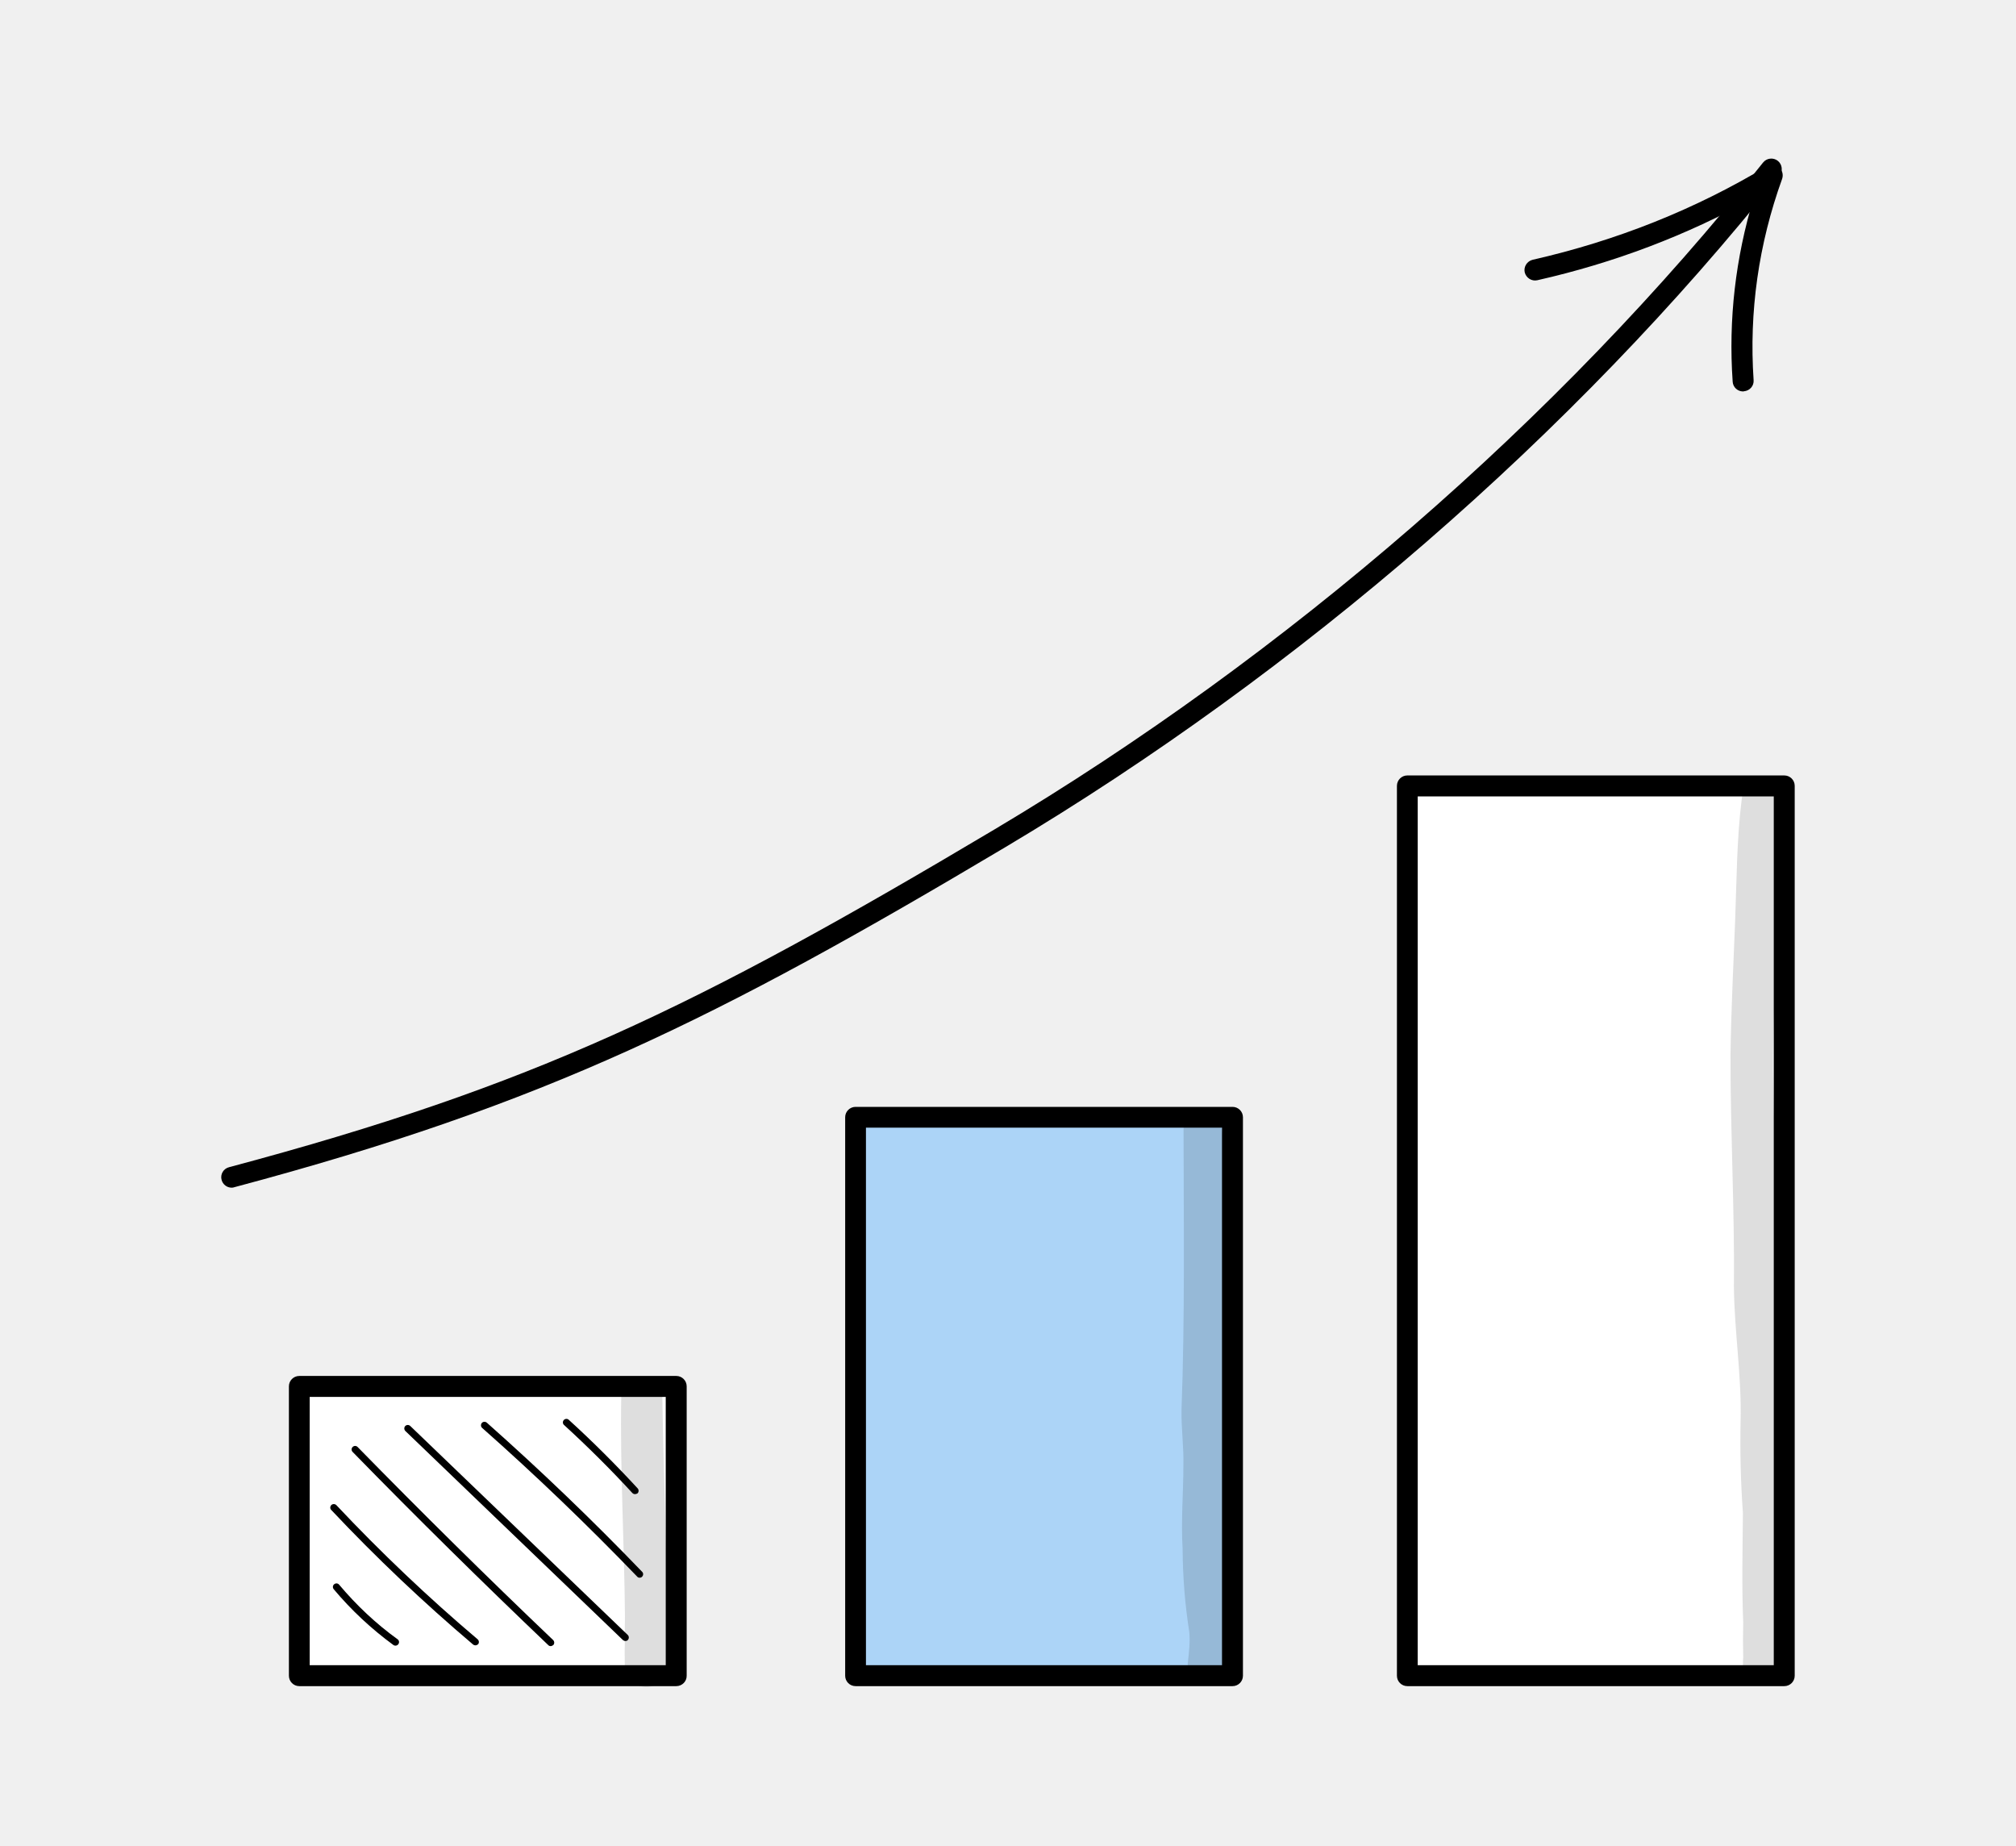
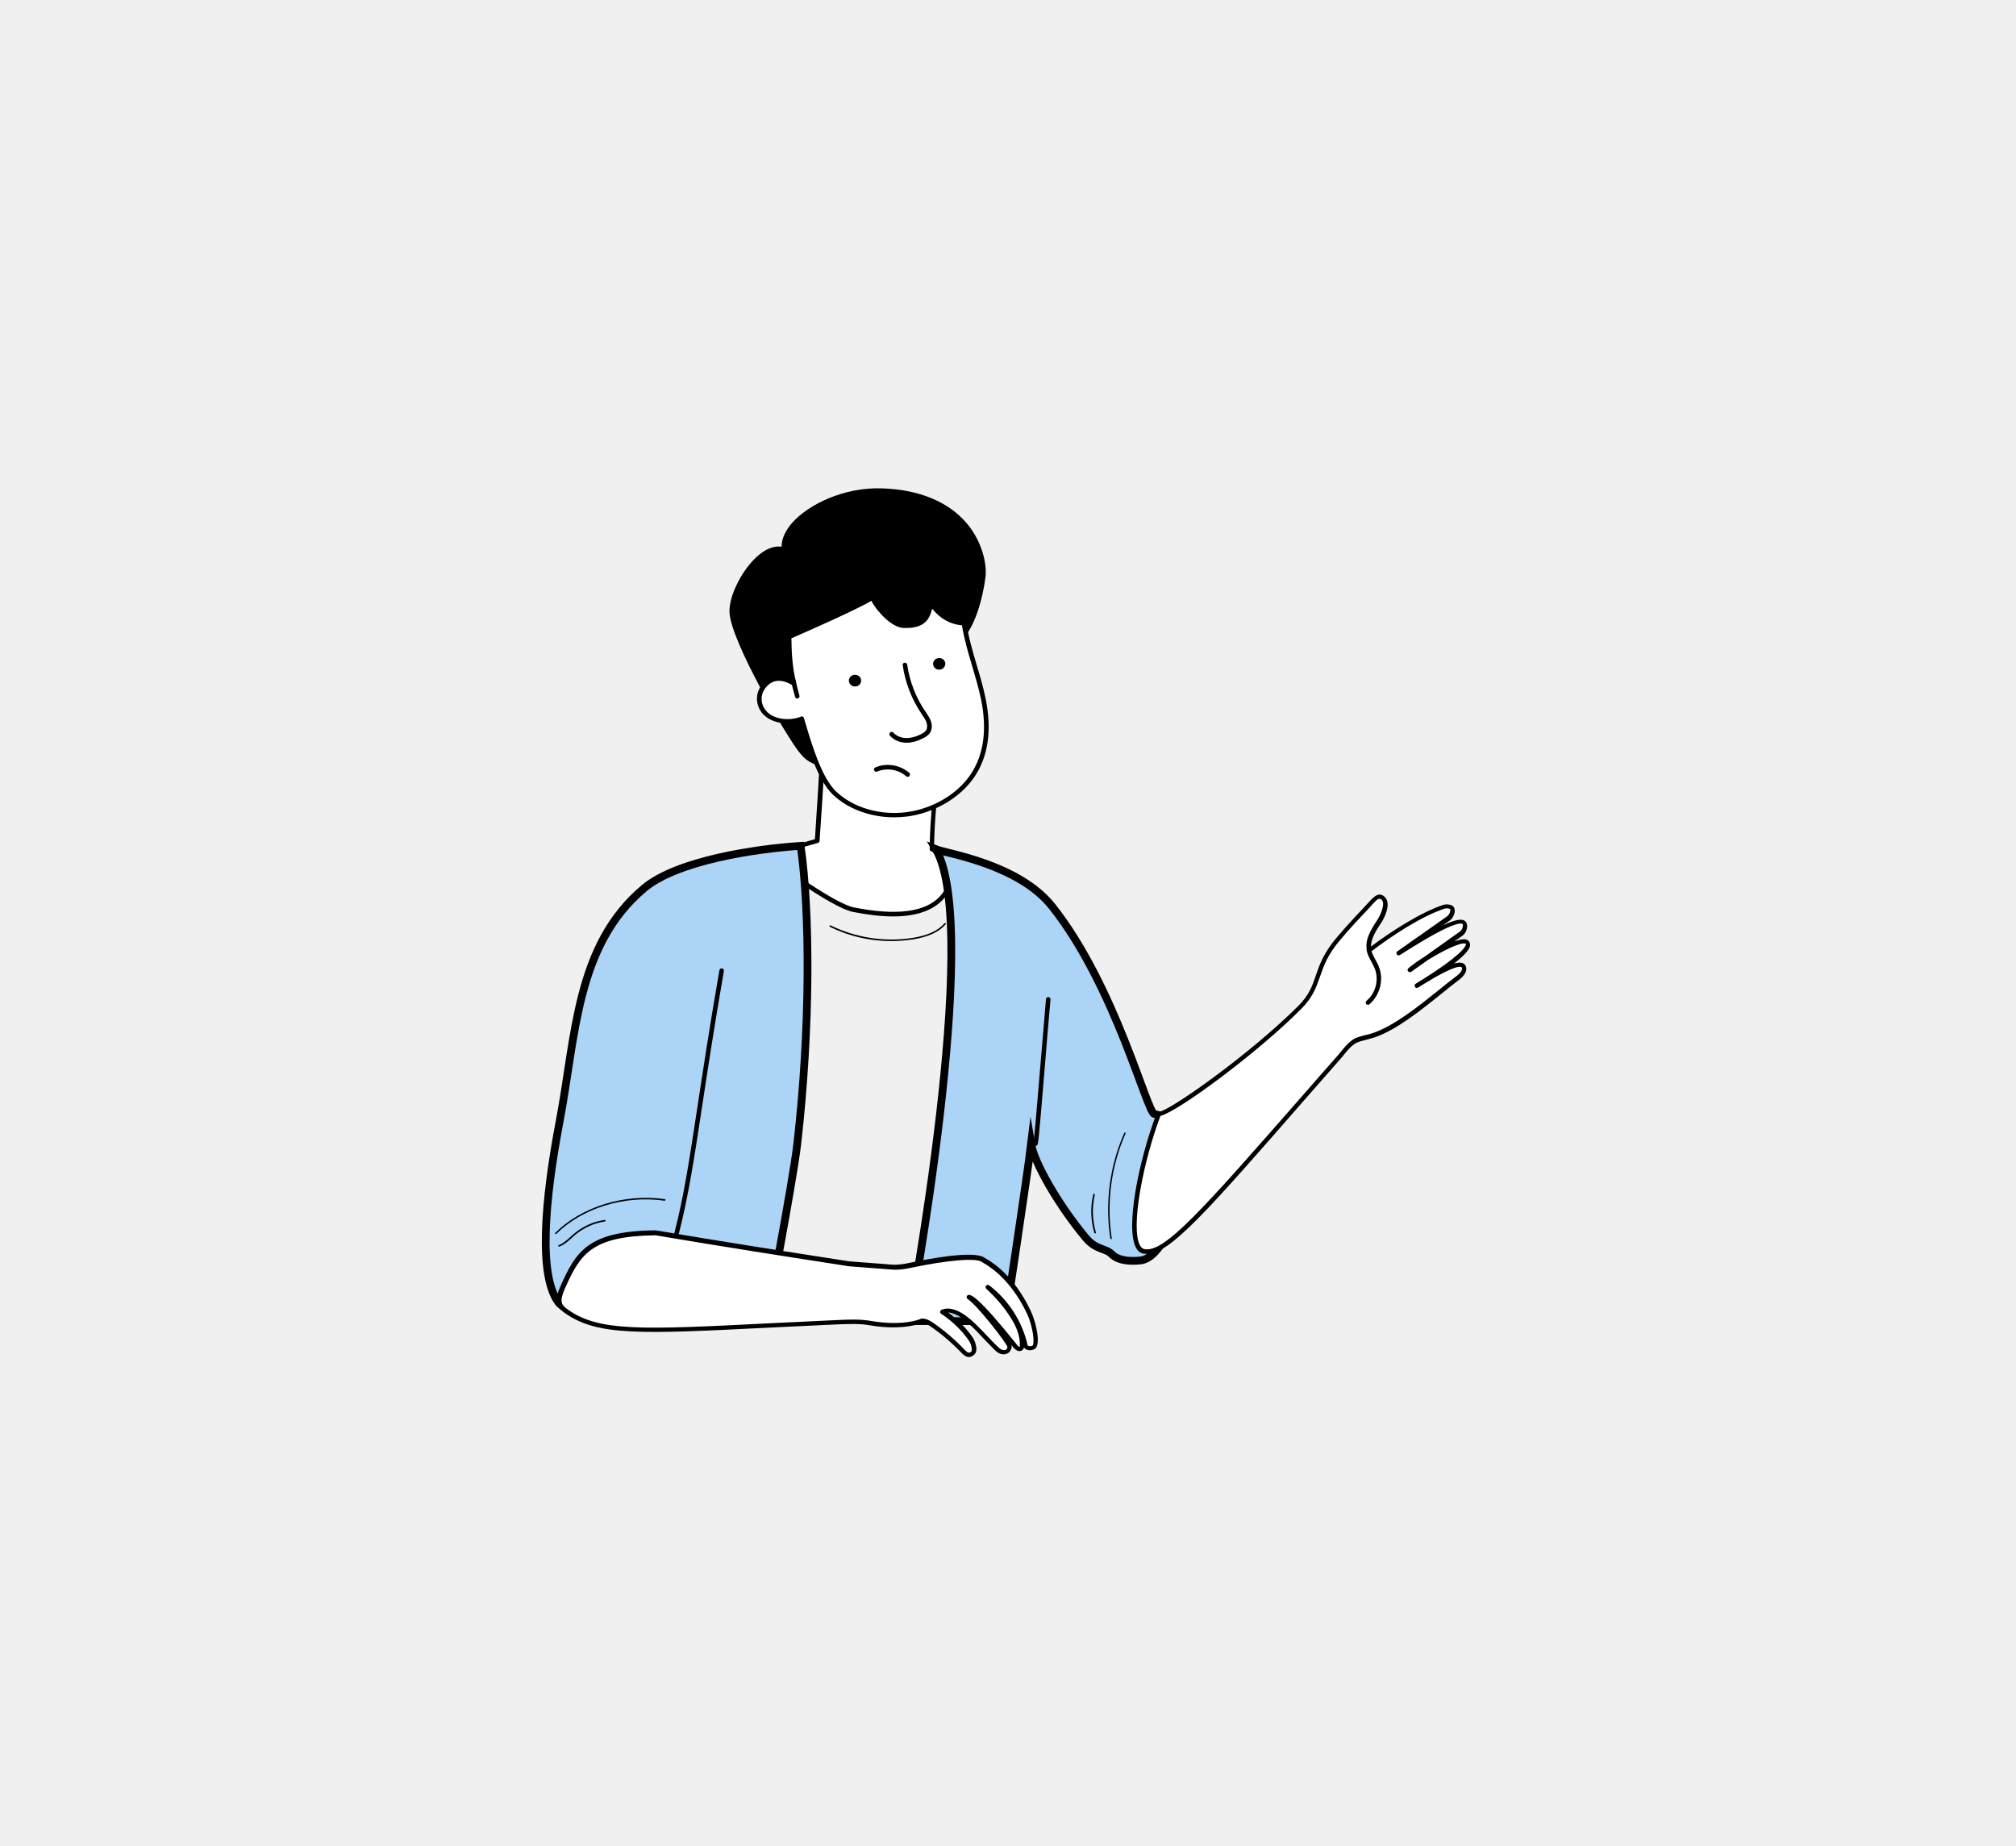
<svg xmlns="http://www.w3.org/2000/svg" version="1.1" id="Layer_1" x="0px" y="0px" viewBox="0 0 130 119" style="enable-background:new 0 0 130 119;" xml:space="preserve">
  <style type="text/css">
        .st0{fill:#FFFFFF;}
        .st1{fill:#FFFFFF;stroke:#000000;stroke-miterlimit:10;}
        .st2{fill:#FFFFFF;stroke:#000000;stroke-width:0.25;stroke-miterlimit:10;}
        .st3{stroke:#000000;stroke-width:0.25;stroke-miterlimit:10;}
        .st4{fill:#ACD4F7;stroke:#000000;stroke-width:0.25;stroke-miterlimit:10;}
        .st5{fill:#ACD4F7;}
        .st6{opacity:0.129;}
        .st7{fill:#ACD4F7;stroke:#000000;stroke-width:2;stroke-miterlimit:10;}
+         .st8{fill:#ACD4F7;stroke:#000000;stroke-width:0.5;stroke-miterlimit:10;}
    </style>
  <g>
    <g>
-       <rect x="19.3" y="89.39" class="st0" width="24.31" height="18.65" />
-       <path d="M43.61,108.72H19.3c-0.37,0-0.67-0.3-0.67-0.67V89.39c0-0.37,0.3-0.67,0.67-0.67h24.31c0.37,0,0.67,0.3,0.67,0.67v18.65    C44.29,108.42,43.98,108.72,43.61,108.72z M19.97,107.37h22.96V90.07H19.97V107.37z" />
+       <path class="st0" d="M60.59,49.63c-0.5,2.14-0.5,5.12-0.5,5.12l1.26,0.51c0,0,1.19,4.89-6.31,3.39c-1.46-0.29-5.67-3.49-5.67-3.49    l3.33-0.95c0,0,0.32-4.85,0.45-7.25C54.9,47.77,58.49,48.97,60.59,49.63z" />
+       <path d="M57.59,59.09c-0.76,0-1.62-0.1-2.58-0.29c-1.47-0.29-5.56-3.39-5.73-3.52c-0.04-0.03-0.07-0.09-0.06-0.14    c0.01-0.05,0.05-0.1,0.1-0.11l3.23-0.92c0.05-0.71,0.32-4.96,0.44-7.15c0-0.05,0.03-0.09,0.07-0.12c0.04-0.02,0.09-0.03,0.14-0.01    c1.66,0.77,5.04,1.92,7.43,2.66c0.07,0.02,0.12,0.1,0.1,0.17c-0.44,1.88-0.49,4.46-0.5,4.99l1.17,0.47    c0.04,0.02,0.08,0.06,0.09,0.1c0.02,0.07,0.39,1.67-0.7,2.8C60.11,58.73,59.04,59.09,57.59,59.09z M49.69,55.22    c0.9,0.67,4.16,3.05,5.38,3.29c2.7,0.54,4.56,0.31,5.51-0.68c0.86-0.89,0.69-2.15,0.64-2.46l-1.18-0.48    c-0.06-0.02-0.09-0.08-0.09-0.14c0-0.03,0.01-2.9,0.48-5.02c-2.29-0.72-5.44-1.79-7.14-2.55c-0.13,2.44-0.43,6.99-0.44,7.04    c0,0.06-0.05,0.11-0.11,0.13L49.69,55.22z" />
    </g>
    <g>
-       <rect x="55.17" y="72.04" class="st5" width="24.31" height="36.01" />
-       <path d="M79.48,108.72H55.17c-0.37,0-0.67-0.3-0.67-0.67V72.04c0-0.37,0.3-0.67,0.67-0.67h24.31c0.37,0,0.67,0.3,0.67,0.67v36.01    C80.15,108.42,79.85,108.72,79.48,108.72z M55.84,107.37h22.96V72.71H55.84V107.37z" />
+       <g>
+         <g>
+           <path d="M56.92,31.65c-3.35-0.13-6.62,2.03-6.37,3.79c-1.6-0.47-3.44,2.6-3.37,4.04c0.08,1.85,3.68,7.94,4.45,8.91      c0.36,0.46,0.62,0.66,1.24,0.85c-0.04-0.51,0.45-0.83,0.46-1.35c0.01-0.63-0.84-1.73-0.17-1.71c3.17,0.08,2.77,0.8,8.79-5.07      c0.77-0.75,1.27-2.55,1.44-3.92C63.56,35.87,62.61,31.88,56.92,31.65z" />
+           <path d="M52.88,49.39c-0.01,0-0.03,0-0.04-0.01c-0.68-0.2-0.95-0.44-1.32-0.9c-0.8-1-4.4-7.13-4.48-9      c-0.05-1.1,0.9-2.92,1.96-3.75c0.48-0.38,0.96-0.54,1.4-0.48c0-0.51,0.24-1.04,0.71-1.57c1.01-1.12,3.27-2.29,5.82-2.19      c2.37,0.09,4.23,0.87,5.4,2.24c0.99,1.16,1.32,2.62,1.22,3.47c-0.18,1.45-0.71,3.25-1.48,4c-5.43,5.28-5.72,5.27-7.99,5.15      c-0.27-0.01-0.57-0.03-0.9-0.04c-0.07,0-0.09,0.01-0.1,0.02c-0.05,0.08,0.09,0.43,0.17,0.65c0.12,0.31,0.25,0.63,0.25,0.9      c0,0.28-0.14,0.52-0.25,0.72c-0.11,0.2-0.22,0.39-0.21,0.61c0,0.05-0.02,0.1-0.05,0.13C52.94,49.38,52.91,49.39,52.88,49.39z       M50.22,35.54c-0.4,0-0.78,0.22-1.05,0.43c-1.07,0.84-1.88,2.6-1.84,3.51c0.08,1.81,3.64,7.84,4.42,8.83      c0.3,0.37,0.52,0.57,0.99,0.74c0.03-0.21,0.13-0.39,0.23-0.57c0.11-0.19,0.21-0.37,0.21-0.58c0-0.21-0.12-0.52-0.22-0.79      c-0.15-0.39-0.28-0.72-0.14-0.92c0.07-0.1,0.19-0.15,0.34-0.14c0.34,0.01,0.64,0.02,0.91,0.04c2.21,0.12,2.44,0.13,7.77-5.06      c0.72-0.7,1.22-2.43,1.4-3.83c0.07-0.57-0.08-1.99-1.15-3.25c-1.13-1.33-2.87-2.04-5.18-2.14c-2.46-0.1-4.63,1.02-5.6,2.09      c-0.47,0.53-0.69,1.06-0.62,1.53c0.01,0.05-0.01,0.1-0.05,0.13c-0.04,0.03-0.09,0.04-0.14,0.03      C50.42,35.55,50.32,35.54,50.22,35.54z" />
+         </g>
+       </g>
+       <g>
+         <g>
+           <path class="st0" d="M62.15,40.17c-0.01-0.04-1.15,0.11-2.12-1.27c-0.19,0.73-0.29,1.49-1.78,1.42      c-0.73-0.03-1.79-1.22-2.06-1.93c0,0,1.59-0.38-5.32,2.65c0.01,0.14,0.02,0.28,0.02,0.41c0.01,0.49,0.04,1.56,0.31,2.6      c-0.91-0.56-1.57-0.35-2,0.24c-0.43,0.58-0.27,1.38,0.29,1.81c0.57,0.43,1.46,0.5,2.2,0.22c0.38,1.25,1.05,3.78,2.1,4.79      c1.12,1.07,2.91,1.6,4.65,1.38c1.74-0.22,3.38-1.19,4.27-2.52c1.01-1.51,1.02-3.31,0.68-4.95      C63.05,43.39,62.39,41.82,62.15,40.17z" />
+           <path d="M57.66,52.7c-1.51,0-2.98-0.53-3.96-1.47c-0.97-0.93-1.6-3.03-2.02-4.43c-0.03-0.1-0.06-0.19-0.08-0.28      c-0.78,0.24-1.64,0.12-2.19-0.29c-0.65-0.49-0.79-1.38-0.32-2.02c0.47-0.64,1.14-0.79,1.9-0.43c-0.2-0.93-0.22-1.82-0.24-2.28      l0-0.03c0-0.12-0.01-0.25-0.02-0.41c0-0.06,0.03-0.12,0.09-0.14c3.69-1.62,4.87-2.23,5.24-2.46c0,0,0,0,0-0.01      c-0.01-0.04-0.01-0.08,0.01-0.12c0.02-0.04,0.05-0.06,0.1-0.07c0.18-0.04,0.29-0.01,0.33,0.1c0.02,0.06,0.03,0.11-0.06,0.2      c0.35,0.67,1.25,1.6,1.83,1.63c1.29,0.06,1.43-0.52,1.6-1.18l0.03-0.13c0.01-0.06,0.06-0.1,0.12-0.11      c0.06-0.01,0.11,0.01,0.15,0.06c0.52,0.74,1.17,1.14,1.94,1.19c0.07,0,0.19,0.01,0.2,0.13l0,0c0.14,0.92,0.41,1.84,0.67,2.73      c0.21,0.69,0.42,1.41,0.57,2.13c0.42,2.03,0.19,3.73-0.7,5.06c-0.91,1.36-2.59,2.35-4.37,2.58C58.2,52.68,57.93,52.7,57.66,52.7      z M51.7,46.19c0.02,0,0.04,0.01,0.07,0.02c0.04,0.02,0.06,0.05,0.07,0.09c0.04,0.13,0.08,0.27,0.13,0.43      c0.38,1.28,1.02,3.42,1.94,4.3c1.09,1.04,2.83,1.56,4.53,1.34c1.7-0.22,3.3-1.16,4.16-2.45c0.84-1.26,1.06-2.89,0.66-4.84      c-0.15-0.71-0.36-1.42-0.56-2.1c-0.26-0.86-0.52-1.75-0.67-2.66c-0.74-0.06-1.39-0.42-1.92-1.07c-0.17,0.64-0.45,1.3-1.86,1.24      c-0.71-0.03-1.66-0.99-2.06-1.75c-0.15,0.09-0.37,0.21-0.69,0.37c-0.89,0.45-2.39,1.14-4.47,2.05c0.01,0.12,0.01,0.22,0.01,0.32      l0,0.03c0.01,0.5,0.05,1.53,0.3,2.53c0.01,0.06-0.01,0.12-0.05,0.15c-0.05,0.04-0.11,0.04-0.16,0.01      c-0.76-0.46-1.36-0.4-1.8,0.2c-0.37,0.51-0.26,1.21,0.26,1.61c0.51,0.39,1.34,0.47,2.06,0.2C51.66,46.19,51.68,46.19,51.7,46.19      z M62.11,40.31L62.11,40.31L62.11,40.31z M62,40.19L62,40.19C62,40.19,62,40.19,62,40.19L62,40.19z" />
+         </g>
+       </g>
+       <g>
+         <path d="M60.96,42.79c-0.01-0.21-0.19-0.37-0.41-0.36c-0.22,0.01-0.39,0.18-0.38,0.39c0.01,0.21,0.19,0.37,0.41,0.36     C60.79,43.17,60.96,43,60.96,42.79z" />
+       </g>
+       <g>
+         <path d="M55.53,43.87c-0.01-0.21-0.19-0.37-0.41-0.36c-0.22,0.01-0.39,0.18-0.38,0.39s0.19,0.37,0.41,0.36     C55.37,44.26,55.54,44.08,55.53,43.87z" />
+       </g>
+       <g>
+         <path d="M57.25,49.32c0.5,0,1,0.18,1.38,0.51c0.06,0.05,0.07,0.15,0.01,0.21c-0.05,0.06-0.15,0.07-0.21,0.01     c-0.5-0.44-1.25-0.56-1.87-0.3c-0.07,0.03-0.16,0-0.19-0.08c-0.03-0.07,0-0.16,0.08-0.19C56.7,49.37,56.98,49.32,57.25,49.32z" />
+       </g>
+       <g>
+         <path d="M58.46,47.89c0,0-0.01,0-0.01,0c-0.42,0-0.81-0.17-1.06-0.45c-0.05-0.06-0.05-0.15,0.01-0.21     c0.06-0.05,0.15-0.05,0.21,0.01c0.2,0.22,0.51,0.35,0.85,0.35c0.3,0,0.62-0.09,0.95-0.26c0.11-0.06,0.24-0.14,0.31-0.24     c0.08-0.13,0.09-0.33,0.02-0.52c-0.06-0.17-0.16-0.32-0.27-0.47l-0.05-0.08c-0.63-0.93-1.05-2.02-1.21-3.13     c-0.01-0.08,0.04-0.15,0.12-0.16c0.08-0.01,0.15,0.04,0.17,0.12c0.15,1.07,0.55,2.11,1.16,3.01l0.05,0.07     c0.11,0.17,0.23,0.34,0.31,0.54c0.1,0.29,0.09,0.57-0.05,0.78c-0.11,0.16-0.27,0.27-0.42,0.34     C59.16,47.79,58.8,47.89,58.46,47.89z" />
+       </g>
+       <g>
+         <path d="M51.41,45.04c-0.06,0-0.12-0.04-0.14-0.11c-0.13-0.45-0.18-0.69-0.29-1.12c-0.02-0.08,0.03-0.16,0.11-0.18     c0.08-0.02,0.16,0.03,0.18,0.11c0.1,0.43,0.16,0.67,0.28,1.11c0.02,0.08-0.02,0.16-0.1,0.18C51.44,45.03,51.42,45.04,51.41,45.04     z" />
+       </g>
    </g>
    <g>
-       <rect x="90.75" y="50.67" class="st0" width="24.31" height="57.37" />
-       <path d="M115.06,108.72H90.75c-0.37,0-0.67-0.3-0.67-0.67V50.67c0-0.37,0.3-0.67,0.67-0.67h24.31c0.37,0,0.67,0.3,0.67,0.67v57.38    C115.73,108.42,115.43,108.72,115.06,108.72z M91.42,107.37h22.96V51.35H91.42V107.37z" />
+       <path class="st8" d="M51.41,73.77c0.86-7.52,0.83-14.96,0.22-19.23c-2.94,0.19-7.96,0.95-10.08,2.72    c-4.41,3.68-4.42,9.56-5.46,15.03c-0.96,5.04-1.4,10-0.05,11.73c0.13,0.17,1.12,0.82,1.33,0.78c0.62-0.11,4.92-4.61,4.92-3.27    c0,2.7-0.34,3.79-0.34,3.79h7.43C49.38,85.32,51.11,76.33,51.41,73.77z" />
    </g>
    <g>
-       <path d="M14.94,76.58c-0.3,0-0.57-0.2-0.65-0.5c-0.1-0.36,0.12-0.73,0.48-0.82c19.64-5.24,30-10.26,49.36-21.78    c18.85-11.22,36.45-26.49,49.56-43c0.23-0.29,0.66-0.34,0.95-0.11c0.29,0.23,0.34,0.66,0.11,0.95    C101.53,27.95,83.8,43.33,64.82,54.63C46.2,65.71,35.19,71.2,15.11,76.55C15.06,76.57,15,76.58,14.94,76.58z" />
+       <path class="st8" d="M73.56,81.27c2.3-0.28,4.37-8.84,0.88-9.44c-0.48-0.08-2.51-8.24-6.6-13.39c-2.18-2.74-6.83-3.41-7.49-3.68    c3,5.19-1.74,30.42-1.74,30.42l6.21,0.01c0,0,1.41-9.29,1.67-11.43c0.2,1.21,1.77,3.96,3.54,6.07c0.66,0.78,1.25,0.63,1.66,1.04    C72.15,81.34,73.03,81.33,73.56,81.27z" />
    </g>
    <g>
-       <path d="M112.4,25.24c-0.35,0-0.65-0.27-0.67-0.63c-0.28-4,0.18-7.97,1.35-11.83c-4.31,2.39-8.99,4.17-13.95,5.29    c-0.36,0.08-0.72-0.15-0.81-0.51c-0.08-0.36,0.15-0.72,0.51-0.81c5.42-1.23,10.5-3.26,15.1-6.03c0.24-0.15,0.55-0.12,0.78,0.06    c0.22,0.18,0.3,0.48,0.21,0.75c-1.52,4.21-2.14,8.58-1.84,12.98c0.03,0.37-0.25,0.69-0.63,0.72    C112.43,25.24,112.42,25.24,112.4,25.24z" />
+       <path d="M43.63,79.67c-0.01,0-0.02,0-0.04,0c-0.08-0.02-0.13-0.1-0.1-0.18c0.61-2.35,0.98-4.79,1.49-8.16    c0.35-2.29,0.78-5.15,1.41-8.77c0.01-0.08,0.09-0.13,0.17-0.12c0.08,0.01,0.13,0.09,0.12,0.17c-0.63,3.62-1.06,6.47-1.41,8.76    c-0.51,3.38-0.89,5.82-1.5,8.19C43.75,79.62,43.69,79.67,43.63,79.67z" />
    </g>
    <g>
-       <path d="M25.5,106.11c-0.05,0-0.09-0.01-0.13-0.04c-1.42-1.04-2.72-2.25-3.85-3.6c-0.08-0.1-0.07-0.24,0.03-0.32    c0.1-0.08,0.24-0.07,0.32,0.03c1.11,1.32,2.37,2.51,3.77,3.52c0.1,0.07,0.12,0.21,0.05,0.31    C25.64,106.08,25.57,106.11,25.5,106.11z" />
+       <path d="M66.77,73.89c-0.04,0-0.08-0.02-0.11-0.05c-0.04-0.04-0.05-0.11-0.02-0.16c0.05-0.23,0.24-2.43,0.43-4.76    c0.12-1.45,0.26-3.09,0.38-4.5c0.01-0.08,0.08-0.14,0.16-0.13c0.08,0.01,0.14,0.08,0.13,0.16c-0.13,1.41-0.26,3.05-0.38,4.5    c-0.4,4.82-0.41,4.83-0.49,4.9C66.84,73.88,66.81,73.89,66.77,73.89z M66.68,73.64C66.68,73.64,66.68,73.64,66.68,73.64    C66.68,73.64,66.68,73.64,66.68,73.64z M66.68,73.63C66.68,73.63,66.68,73.64,66.68,73.63C66.68,73.64,66.68,73.63,66.68,73.63z" />
    </g>
    <g>
-       <path d="M30.65,106.09c-0.05,0-0.1-0.02-0.14-0.05c-3.2-2.71-6.28-5.63-9.15-8.68c-0.09-0.09-0.08-0.23,0.01-0.32    c0.09-0.08,0.23-0.08,0.32,0.01c2.86,3.04,5.92,5.95,9.11,8.65c0.09,0.08,0.11,0.22,0.03,0.32    C30.78,106.06,30.72,106.09,30.65,106.09z" />
+       <path d="M35.84,79.57c-0.01,0-0.03,0-0.03-0.01c-0.02-0.02-0.02-0.05,0-0.07c1.7-1.69,4.47-2.54,7.06-2.17    c0.03,0,0.05,0.03,0.04,0.06c0,0.03-0.03,0.04-0.06,0.04c-2.56-0.37-5.3,0.47-6.98,2.14C35.87,79.56,35.85,79.57,35.84,79.57z" />
    </g>
    <g>
-       <path d="M35.51,106.14c-0.06,0-0.11-0.02-0.15-0.06c-4.26-4.06-8.51-8.25-12.62-12.46c-0.09-0.09-0.09-0.23,0-0.32    c0.09-0.09,0.23-0.09,0.32,0c4.11,4.2,8.35,8.39,12.61,12.45c0.09,0.09,0.09,0.23,0.01,0.32    C35.62,106.11,35.57,106.14,35.51,106.14z" />
+       <path d="M36.05,80.38c-0.02,0-0.04-0.01-0.05-0.03c-0.01-0.02,0-0.05,0.03-0.06c0.29-0.12,0.54-0.34,0.77-0.55    c0.09-0.08,0.17-0.16,0.26-0.23c0.55-0.45,1.22-0.75,1.93-0.85c0.03,0,0.05,0.01,0.06,0.04c0,0.03-0.01,0.05-0.04,0.06    c-0.69,0.1-1.34,0.39-1.88,0.83c-0.09,0.07-0.18,0.15-0.26,0.23c-0.24,0.22-0.49,0.44-0.8,0.56    C36.07,80.38,36.06,80.38,36.05,80.38z" />
    </g>
    <g>
-       <path d="M40.33,105.81c-0.06,0-0.11-0.02-0.16-0.06L26.14,92.27c-0.09-0.09-0.09-0.23-0.01-0.32c0.09-0.09,0.23-0.09,0.32-0.01    l14.03,13.48c0.09,0.09,0.09,0.23,0.01,0.32C40.45,105.79,40.39,105.81,40.33,105.81z" />
+       <path d="M57.47,60.68c-1.37,0-2.73-0.31-3.96-0.92c-0.02-0.01-0.03-0.04-0.02-0.07c0.01-0.02,0.04-0.03,0.07-0.02    c1.63,0.8,3.52,1.09,5.31,0.8c0.95-0.15,1.62-0.46,2.04-0.94c0.02-0.02,0.05-0.02,0.07,0c0.02,0.02,0.02,0.05,0,0.07    c-0.44,0.5-1.12,0.81-2.1,0.97C58.41,60.64,57.94,60.68,57.47,60.68z" />
    </g>
    <g>
-       <path d="M41.25,101.73c-0.06,0-0.12-0.02-0.16-0.07c-3.19-3.31-6.55-6.54-10-9.59c-0.09-0.08-0.1-0.22-0.02-0.32    c0.08-0.09,0.22-0.1,0.32-0.02c3.45,3.06,6.82,6.29,10.02,9.62c0.09,0.09,0.08,0.23-0.01,0.32    C41.36,101.71,41.3,101.73,41.25,101.73z" />
+       <g>
+         <path class="st0" d="M83.81,64.97c1.47-1.47,0.85-2.48,2.49-4.42c0.68-0.81,1.34-1.51,1.95-2.15c0.32-0.34,0.6-0.77,0.93-0.49     c0.39,0.33-0.04,1.22-0.23,1.51c-0.75,1.11-0.7,1.47-0.66,1.88c1.29-1,3.3-2.33,4.85-2.83c0.12-0.04,0.42-0.02,0.49,0.08     c0.1,0.14,0.01,0.51-0.22,0.67c-0.93,0.66-2.29,1.61-3.21,2.26c1.67-1.06,3.87-2.41,4.22-1.97c0.11,0.14,0.05,0.51-0.19,0.68     c-1,0.73-2.33,1.63-3.33,2.36c0.86-0.74,3.53-2.3,3.74-1.74c0.21,0.56-2.25,2.11-3.29,2.75c0.84-0.52,2.81-1.76,3.03-1.23     c0.17,0.39-0.42,0.75-0.62,0.91c-1.57,1.22-3.42,2.88-5.13,3.5c-0.41,0.15-1.03,0.21-1.38,0.47c-0.37,0.27-0.57,0.59-0.87,0.93     c-8.43,9.61-11.1,12.87-12.62,12.54c-1.28-0.27-0.33-5.47,0.97-8.86C75.42,71.85,80.7,68.08,83.81,64.97z" />
+         <path d="M73.96,80.85c-0.08,0-0.16-0.01-0.24-0.02c-0.2-0.04-0.36-0.17-0.47-0.39c-0.68-1.26,0.16-5.58,1.34-8.67     c0.02-0.06,0.08-0.1,0.14-0.09c0,0,0,0,0.01,0c0.61,0,5.84-3.68,8.97-6.81l0,0c0.71-0.71,0.91-1.29,1.14-1.97     c0.23-0.68,0.5-1.45,1.34-2.44c0.66-0.78,1.3-1.46,1.95-2.15c0.05-0.05,0.09-0.1,0.14-0.15c0.27-0.3,0.61-0.68,0.99-0.35     c0.49,0.42,0,1.39-0.21,1.7c-0.56,0.82-0.65,1.21-0.65,1.52c1.36-1.02,3.24-2.22,4.68-2.69c0.15-0.05,0.53-0.04,0.65,0.14     c0.06,0.08,0.08,0.21,0.06,0.35c-0.03,0.17-0.12,0.39-0.32,0.53c-0.14,0.1-0.29,0.2-0.44,0.31c0.86-0.41,1.3-0.46,1.48-0.23     c0.07,0.09,0.1,0.22,0.08,0.38c-0.03,0.21-0.14,0.4-0.29,0.51c-0.17,0.12-0.34,0.25-0.52,0.37c0.32-0.11,0.58-0.17,0.75-0.12     c0.14,0.04,0.2,0.13,0.23,0.2c0.05,0.14,0.16,0.44-1.01,1.35c0.22-0.06,0.4-0.08,0.53-0.04c0.1,0.03,0.18,0.1,0.22,0.19     c0.19,0.45-0.31,0.82-0.58,1.02c-0.03,0.02-0.06,0.04-0.08,0.06c-0.3,0.23-0.6,0.48-0.93,0.74c-1.33,1.07-2.84,2.28-4.25,2.78     c-0.15,0.05-0.31,0.09-0.49,0.14c-0.32,0.08-0.65,0.16-0.86,0.31c-0.25,0.18-0.42,0.39-0.61,0.62c-0.08,0.09-0.15,0.19-0.24,0.29     c-0.79,0.9-1.53,1.75-2.23,2.54C77.83,78.12,75.44,80.85,73.96,80.85z M74.83,71.95c-1.12,2.96-1.94,7.22-1.32,8.35     c0.08,0.14,0.17,0.22,0.28,0.24c1.29,0.27,3.73-2.51,10.26-9.96c0.69-0.79,1.43-1.64,2.23-2.54c0.08-0.09,0.16-0.19,0.23-0.28     c0.2-0.24,0.38-0.47,0.66-0.68c0.25-0.19,0.61-0.27,0.96-0.36c0.17-0.04,0.33-0.08,0.46-0.13c1.36-0.49,2.85-1.68,4.16-2.73     c0.32-0.26,0.63-0.51,0.93-0.74c0.02-0.02,0.06-0.04,0.09-0.07c0.21-0.15,0.59-0.43,0.49-0.67c0-0.01-0.01-0.02-0.04-0.03     c-0.34-0.11-1.53,0.56-2.28,1.02c-0.16,0.1-0.33,0.2-0.5,0.31c-0.07,0.04-0.16,0.02-0.2-0.05c-0.04-0.07-0.02-0.16,0.05-0.2     l0.02-0.01c0.15-0.1,0.3-0.19,0.45-0.28c2.3-1.44,2.82-2.11,2.76-2.28c0,0,0-0.01-0.03-0.02c-0.34-0.09-1.48,0.48-2.43,1.07     c-0.37,0.26-0.73,0.52-1.06,0.75c-0.06,0.05-0.15,0.03-0.2-0.03c-0.05-0.06-0.04-0.15,0.02-0.2c0.24-0.2,0.62-0.48,1.05-0.75     c0.21-0.15,0.42-0.29,0.62-0.44c0.57-0.4,1.16-0.82,1.66-1.18c0.11-0.08,0.16-0.21,0.18-0.32c0.01-0.09,0-0.14-0.02-0.16     c-0.02-0.02-0.19-0.18-1.44,0.46c-0.8,0.41-1.76,1.01-2.6,1.54c-0.07,0.04-0.16,0.02-0.2-0.04c-0.04-0.07-0.03-0.15,0.04-0.2     c0.46-0.33,1.04-0.73,1.61-1.13c0.57-0.4,1.14-0.8,1.6-1.13c0.11-0.08,0.18-0.23,0.2-0.34c0.01-0.08,0-0.12-0.01-0.13     c-0.04-0.03-0.25-0.06-0.33-0.03c-1.49,0.48-3.46,1.77-4.81,2.81c-0.04,0.03-0.1,0.04-0.15,0.02c-0.05-0.02-0.08-0.07-0.09-0.12     l0-0.04c-0.04-0.42-0.07-0.82,0.69-1.94c0.19-0.29,0.55-1.07,0.26-1.31c-0.15-0.12-0.27-0.03-0.59,0.32     c-0.05,0.05-0.09,0.11-0.14,0.16c-0.65,0.69-1.29,1.36-1.94,2.14c-0.81,0.95-1.05,1.66-1.29,2.35c-0.24,0.68-0.46,1.33-1.21,2.08     l0,0c0,0,0,0,0,0C81.08,67.9,75.94,71.69,74.83,71.95z" />
+       </g>
+       <g>
+         <path d="M88.21,64.79c-0.04,0-0.08-0.02-0.11-0.05c-0.05-0.06-0.04-0.15,0.02-0.21c0.6-0.5,0.82-1.38,0.52-2.1     c-0.06-0.14-0.13-0.27-0.2-0.41c-0.11-0.19-0.21-0.39-0.28-0.61c-0.02-0.08,0.02-0.16,0.1-0.18c0.08-0.02,0.16,0.02,0.18,0.1     c0.06,0.19,0.15,0.37,0.25,0.55c0.08,0.14,0.16,0.28,0.22,0.44c0.34,0.83,0.08,1.86-0.61,2.44     C88.27,64.78,88.24,64.79,88.21,64.79z" />
+       </g>
    </g>
    <g>
-       <path d="M40.95,96.34c-0.06,0-0.12-0.02-0.17-0.07c-1.4-1.52-2.89-3-4.41-4.39c-0.09-0.08-0.1-0.23-0.01-0.32    c0.08-0.09,0.23-0.1,0.32-0.01c1.54,1.4,3.03,2.89,4.44,4.42c0.08,0.09,0.08,0.23-0.01,0.32C41.06,96.32,41,96.34,40.95,96.34z" />
+       <path d="M71.65,79.9c-0.02,0-0.04-0.02-0.05-0.04c-0.36-2.28-0.04-4.7,0.9-6.81c0.01-0.02,0.04-0.04,0.06-0.02    c0.02,0.01,0.04,0.04,0.02,0.06c-0.93,2.09-1.24,4.49-0.89,6.75C71.7,79.88,71.68,79.9,71.65,79.9    C71.65,79.9,71.65,79.9,71.65,79.9z" />
    </g>
-     <g class="st6">
-       <path d="M115.2,105.84c-0.08-1.07-0.05-2.14-0.06-3.21c-0.01-2.65,0.14-5.3,0-7.95c0.01-2.15,0.13-4.31-0.08-6.46    c-0.25-2.6-0.31-5.2-0.29-7.81c-0.18-3.42-0.35-6.83-0.42-10.25c-0.08-2.91,0.1-5.82,0.16-8.74c0.12-3.11,0.02-6.23,0.24-9.33    c0.51-1.93-2.24-2.53-2.44-0.53c-0.32,2.58-0.32,5.18-0.42,7.77c-0.11,2.89-0.26,5.78-0.3,8.67c-0.01,5,0.27,9.99,0.22,14.99    c0.03,2.9,0.51,5.78,0.43,8.68c-0.04,1.96,0.01,3.93,0.15,5.89c-0.02,2.35-0.08,4.7,0.02,7.05c-0.02,0.76-0.02,1.51,0,2.27    c-0.02,0.3-0.06,0.63,0.1,0.9c0.23,0.67,1.02,1.01,1.69,0.83C115.43,108.26,115.31,106.85,115.2,105.84z" />
+     <g>
+       <path d="M70.62,79.53c-0.02,0-0.04-0.01-0.05-0.03c-0.24-0.81-0.27-1.67-0.07-2.49c0.01-0.03,0.03-0.04,0.06-0.04    c0.03,0.01,0.04,0.03,0.04,0.06c-0.19,0.81-0.16,1.65,0.07,2.44c0.01,0.03-0.01,0.05-0.03,0.06    C70.63,79.53,70.62,79.53,70.62,79.53z" />
    </g>
-     <g class="st6">
-       <path d="M79.38,105.87c-0.41-2.89-0.58-8.11-0.46-12.16c-0.24-3.32,0.11-6.64,0.06-9.97c-0.09-2.69-0.1-5.39-0.13-8.09    c-0.07-1.07,0.13-2.2-0.15-3.24c-0.46-1.24-2.41-0.85-2.38,0.48c0.01,6.01,0.09,12.02-0.13,18.03c-0.02,1.19,0.15,2.37,0.12,3.56    c0,1.79-0.16,3.58-0.05,5.37c0.01,1.81,0.15,3.6,0.43,5.38c0.06,0.65-0.02,1.31-0.09,1.96c0,0,0,0,0-0.01c0,0.02,0,0.03-0.01,0.05    c-0.04,1.21,1.57,1.88,2.4,0.99C79.63,107.61,79.38,106.67,79.38,105.87z" />
-     </g>
-     <g class="st6">
-       <path d="M43.01,106.45c-0.04-1.02-0.01-2.03,0-3.05c-0.05-4.44-0.23-8.88-0.3-13.33c-0.03-1.74-2.62-1.74-2.65,0    c-0.08,4.72,0.2,9.44,0.24,14.16c-0.02,0.81,0,1.61-0.02,2.42c0.03,0.43-0.06,0.9,0.14,1.29c0.36,1.04,1.93,1.12,2.45,0.16    C43.19,107.61,43,107.01,43.01,106.45z" />
+     <g>
+       <path class="st0" d="M42.25,79.49c4.14,0.7,8.32,1.35,12.5,2c0.38,0.02,2.27,0.18,2.74,0.21c0.4,0.03,0.79-0.03,1.18-0.11    c1.35-0.29,4.23-0.8,4.74-0.34c1.26,0.7,2.26,1.96,2.94,3.41c0.38,0.81,0.56,2.06,0.29,2.21c-0.17,0.09-0.39,0.1-0.52-0.07    c-0.33-1.51-1.21-2.89-2.43-3.83c0.56,0.5,1.05,1.08,1.47,1.7c0.42,0.63,0.78,1.36,0.74,2.11c0,0.06-0.01,0.12-0.05,0.17    c-0.1,0.1-0.27-0.01-0.36-0.12c-0.18-0.22-2.48-3.14-3.02-3.2c0.64,0.42,2.67,3.01,2.63,3.23c-0.02,0.1-0.06,0.21-0.15,0.27    c-0.11,0.09-0.28,0.09-0.41,0.03c-0.13-0.05-0.24-0.15-0.35-0.25c-0.69-0.67-1.29-1.45-2.08-2.01c-0.39-0.28-0.9-0.5-1.35-0.32    c0.71,0.47,1.34,1.06,1.82,1.76c0.08,0.11,0.13,0.23,0.17,0.36c0.06,0.19,0.11,0.46-0.06,0.58c-0.27,0.18-0.43,0.02-0.59-0.13    c-0.63-0.66-1.3-1.24-2.03-1.74c-0.23-0.15-0.5-0.31-0.76-0.22c-0.22,0.08-1.29,0.45-3.25,0.11c-0.67-0.12-1.34-0.09-2.22-0.05    c-11.52,0.53-15.03,0.99-17.41-0.74c-0.46-0.34-0.58-0.65-0.2-1.49C37.25,80.77,38,79.53,42.25,79.49z" />
+       <path d="M62.48,87.5c-0.2,0-0.34-0.14-0.45-0.24l-0.01-0.01c-0.65-0.68-1.31-1.24-2.01-1.72c-0.19-0.13-0.43-0.27-0.63-0.2    c-0.39,0.14-1.5,0.43-3.32,0.12c-0.67-0.12-1.37-0.08-2.18-0.05c-1.54,0.07-2.95,0.14-4.2,0.2c-8.38,0.42-11.2,0.56-13.3-0.97    c-0.57-0.41-0.63-0.82-0.25-1.67c1.01-2.28,1.79-3.58,6.12-3.63c0.01,0,0.02,0,0.03,0c4.19,0.71,8.41,1.37,12.49,2    c0.29,0.02,1.33,0.1,2.09,0.16c0.28,0.02,0.51,0.04,0.64,0.05c0.41,0.03,0.83-0.04,1.14-0.11c1.26-0.27,4.23-0.83,4.86-0.32    c1.22,0.68,2.25,1.88,2.99,3.47c0.32,0.69,0.66,2.16,0.23,2.4c-0.25,0.14-0.53,0.1-0.69-0.09c-0.01,0.05-0.04,0.1-0.08,0.14    c-0.06,0.06-0.13,0.09-0.22,0.09c-0.15-0.01-0.28-0.12-0.37-0.22c-0.01-0.02-0.04-0.05-0.08-0.1c-0.03-0.03-0.05-0.07-0.08-0.1    c0.03,0.07,0.04,0.12,0.04,0.16c-0.03,0.16-0.1,0.28-0.2,0.36c-0.15,0.11-0.36,0.14-0.56,0.06c-0.16-0.06-0.28-0.18-0.39-0.29    c-0.23-0.23-0.46-0.47-0.68-0.7c-0.43-0.46-0.87-0.93-1.38-1.3c-0.24-0.17-0.57-0.35-0.89-0.36c0.63,0.46,1.15,0.99,1.57,1.59    c0.08,0.12,0.15,0.26,0.19,0.41c0.04,0.14,0.16,0.55-0.11,0.74C62.67,87.47,62.57,87.5,62.48,87.5z M59.49,85.02    c0.25,0,0.49,0.14,0.68,0.27c0.72,0.5,1.4,1.07,2.05,1.76l0.01,0.01c0.17,0.16,0.24,0.21,0.39,0.1c0.03-0.02,0.09-0.1,0-0.41    c-0.03-0.12-0.09-0.23-0.15-0.32c-0.46-0.66-1.06-1.24-1.78-1.72c-0.05-0.03-0.07-0.08-0.06-0.14c0.01-0.05,0.04-0.1,0.09-0.12    c0.53-0.21,1.1,0.07,1.49,0.34c0.54,0.38,0.99,0.87,1.43,1.33c0.22,0.23,0.44,0.47,0.67,0.69c0.1,0.09,0.19,0.18,0.3,0.22    c0.08,0.03,0.2,0.04,0.27-0.01c0.04-0.03,0.07-0.09,0.09-0.16c-0.12-0.35-1.97-2.71-2.57-3.1c-0.06-0.04-0.08-0.11-0.06-0.17    c0.02-0.06,0.09-0.1,0.15-0.1c0.14,0.02,0.56,0.06,3.04,3.16c0.04,0.05,0.06,0.08,0.08,0.1c0.06,0.07,0.13,0.11,0.15,0.11    c0,0,0,0,0,0c-0.01,0,0-0.01,0-0.07c0.04-0.61-0.19-1.25-0.71-2.02c-0.41-0.61-0.9-1.17-1.45-1.67c-0.06-0.05-0.06-0.14-0.01-0.2    c0.05-0.06,0.14-0.07,0.2-0.02c1.24,0.94,2.14,2.35,2.48,3.87c0.08,0.08,0.22,0.06,0.32,0.01c0.13-0.12,0.04-1.17-0.35-2.02    c-0.7-1.51-1.73-2.7-2.88-3.34c-0.01-0.01-0.02-0.01-0.03-0.02c-0.33-0.29-2.18-0.14-4.61,0.37c-0.33,0.07-0.77,0.15-1.22,0.11    c-0.13-0.01-0.36-0.03-0.64-0.05c-0.72-0.06-1.82-0.14-2.09-0.16c0,0-0.01,0-0.01,0c-4.08-0.63-8.3-1.29-12.49-2    c-4.15,0.05-4.86,1.22-5.85,3.45c-0.36,0.82-0.22,1.04,0.16,1.31c2.01,1.47,4.81,1.33,13.12,0.91c1.25-0.06,2.66-0.13,4.2-0.2    c0.83-0.04,1.55-0.07,2.25,0.05c1.76,0.3,2.8,0.03,3.17-0.11C59.35,85.03,59.42,85.02,59.49,85.02z M64.96,86.86L64.96,86.86    L64.96,86.86z" />
    </g>
  </g>
</svg>
